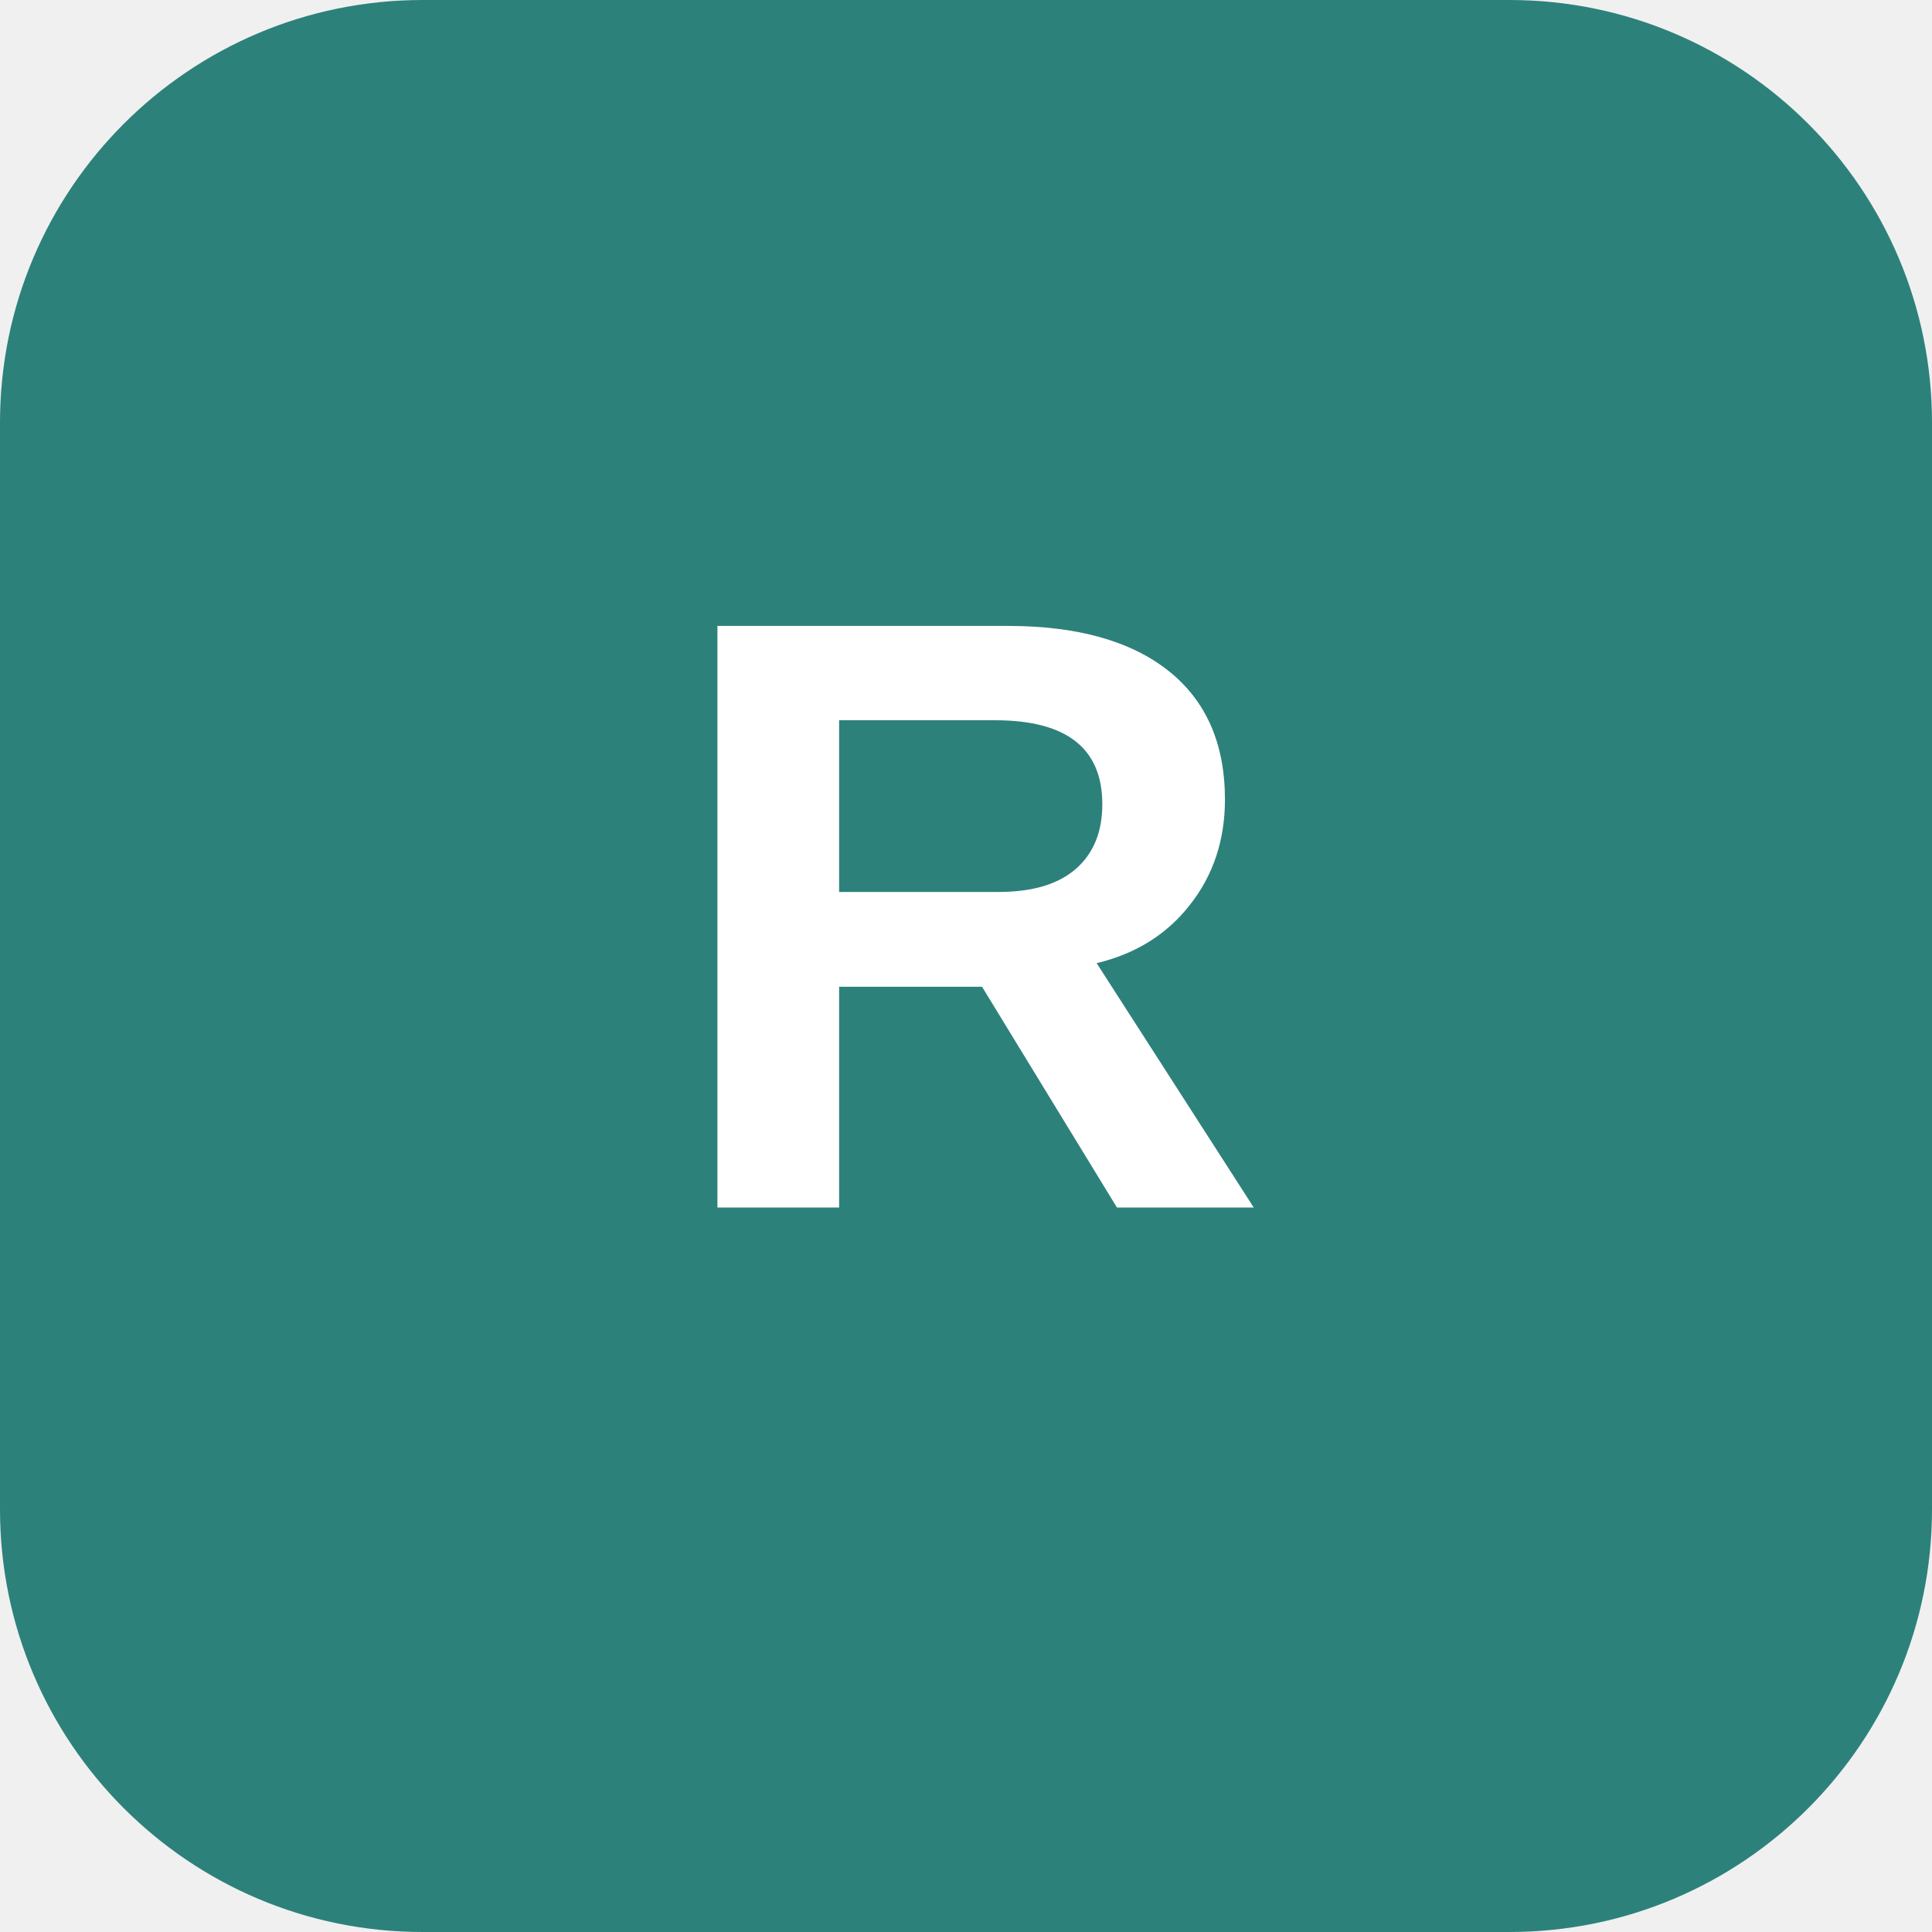
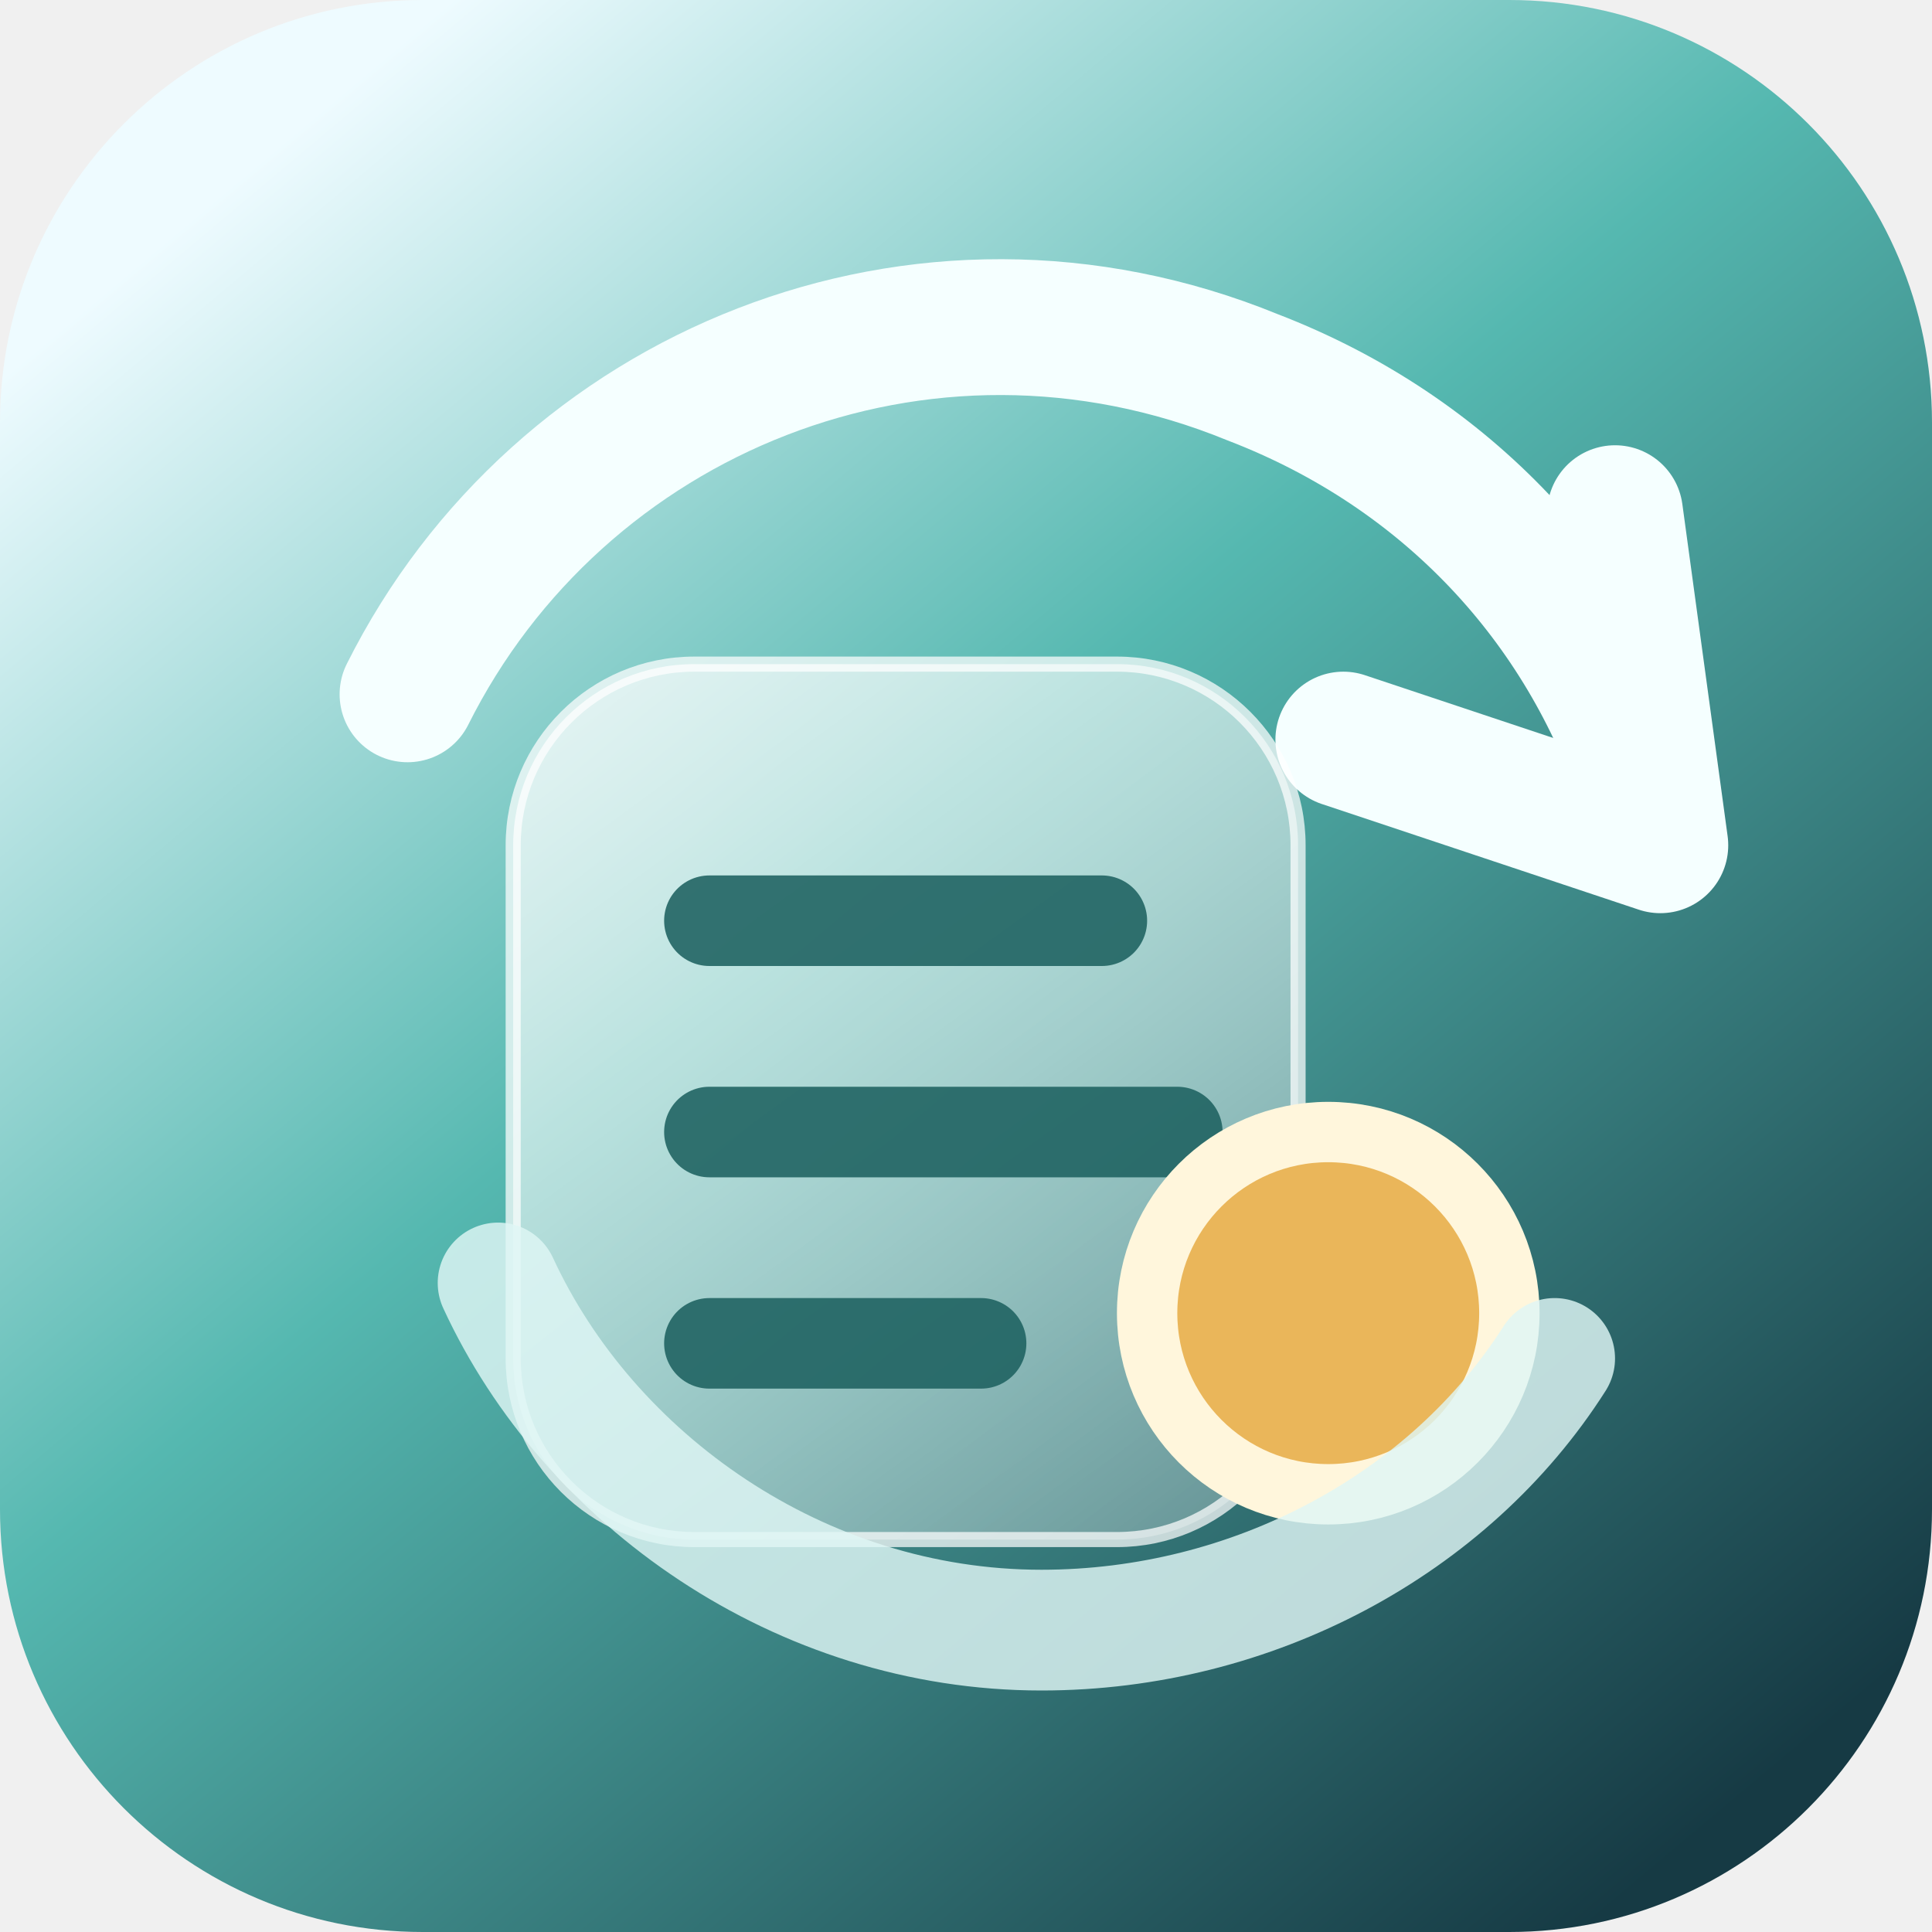
- <svg xmlns="http://www.w3.org/2000/svg" viewBox="0 0 64 64" role="img" aria-label="Renewal Desk">
-   <rect width="64" height="64" rx="14" fill="#2d817b" />
-   <text x="32" y="40" text-anchor="middle" font-family="Arial, sans-serif" font-size="28" font-weight="700" fill="#ffffff">R</text>
+ <svg xmlns="http://www.w3.org/2000/svg" viewBox="0 0 128 128" role="img" aria-label="Renewal Desk icon">
+   <defs>
+     <linearGradient id="rd-bg" x1="18" y1="10" x2="112" y2="122" gradientUnits="userSpaceOnUse">
+       <stop offset="0" stop-color="#eefbff" />
+       <stop offset="0.42" stop-color="#55b8b0" />
+       <stop offset="1" stop-color="#163a44" />
+     </linearGradient>
+     <linearGradient id="rd-glass" x1="36" y1="24" x2="94" y2="104" gradientUnits="userSpaceOnUse">
+       <stop offset="0" stop-color="#ffffff" stop-opacity="0.88" />
+       <stop offset="1" stop-color="#ffffff" stop-opacity="0.2" />
+     </linearGradient>
+   </defs>
+   <rect width="128" height="128" rx="28" fill="url(#rd-bg)" />
+   <path d="M27 46c10-20 34-30 56-21 13 5 22 15 26 27" fill="none" stroke="#f5ffff" stroke-width="9" stroke-linecap="round" />
+   <path d="M107 34l3 22-21-7" fill="none" stroke="#f5ffff" stroke-width="9" stroke-linecap="round" stroke-linejoin="round" />
+   <rect x="34" y="44" width="52" height="58" rx="12" fill="url(#rd-glass)" stroke="#ffffff" stroke-opacity="0.72" />
+   <path d="M47 61h26M47 75h31M47 89h18" stroke="#1e6260" stroke-width="6" stroke-linecap="round" opacity="0.88" />
+   <circle cx="88" cy="87" r="12" fill="#eab65a" stroke="#fff6dc" stroke-width="4" />
+   <path d="M33 85c6 13 20 23 36 23 14 0 27-7 34-18" fill="none" stroke="#dff7f5" stroke-width="8" stroke-linecap="round" opacity="0.82" />
</svg>
